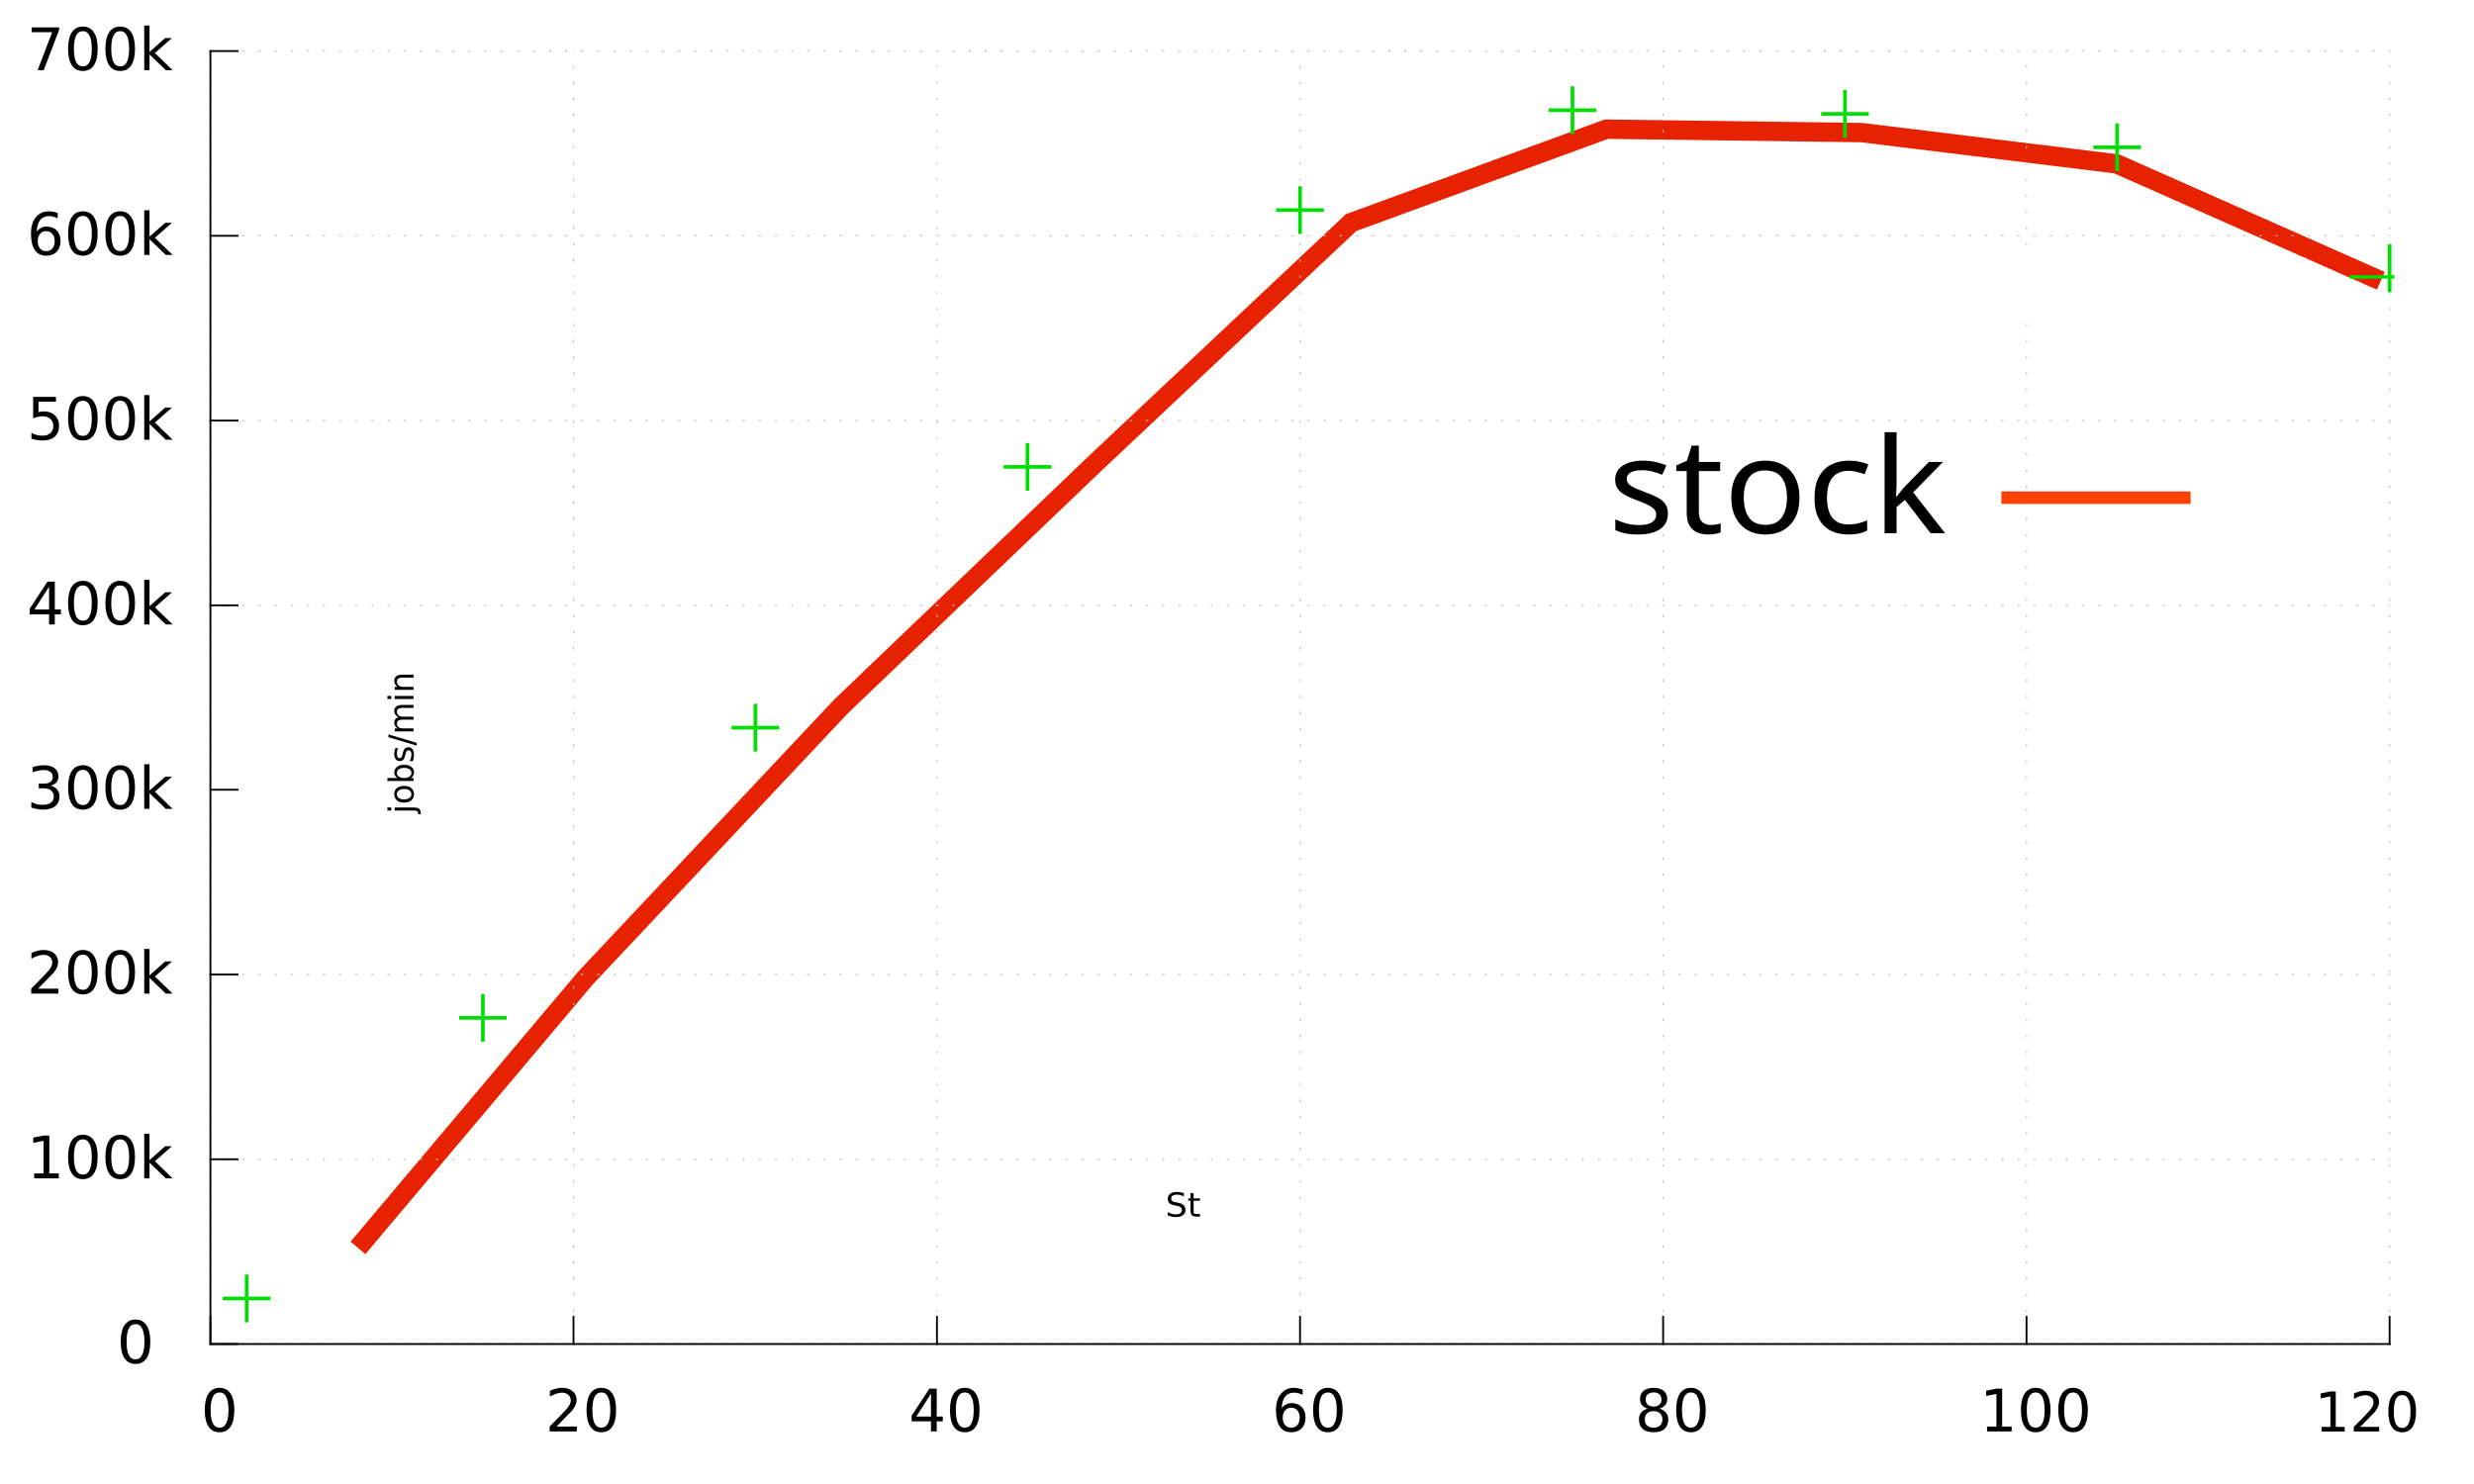
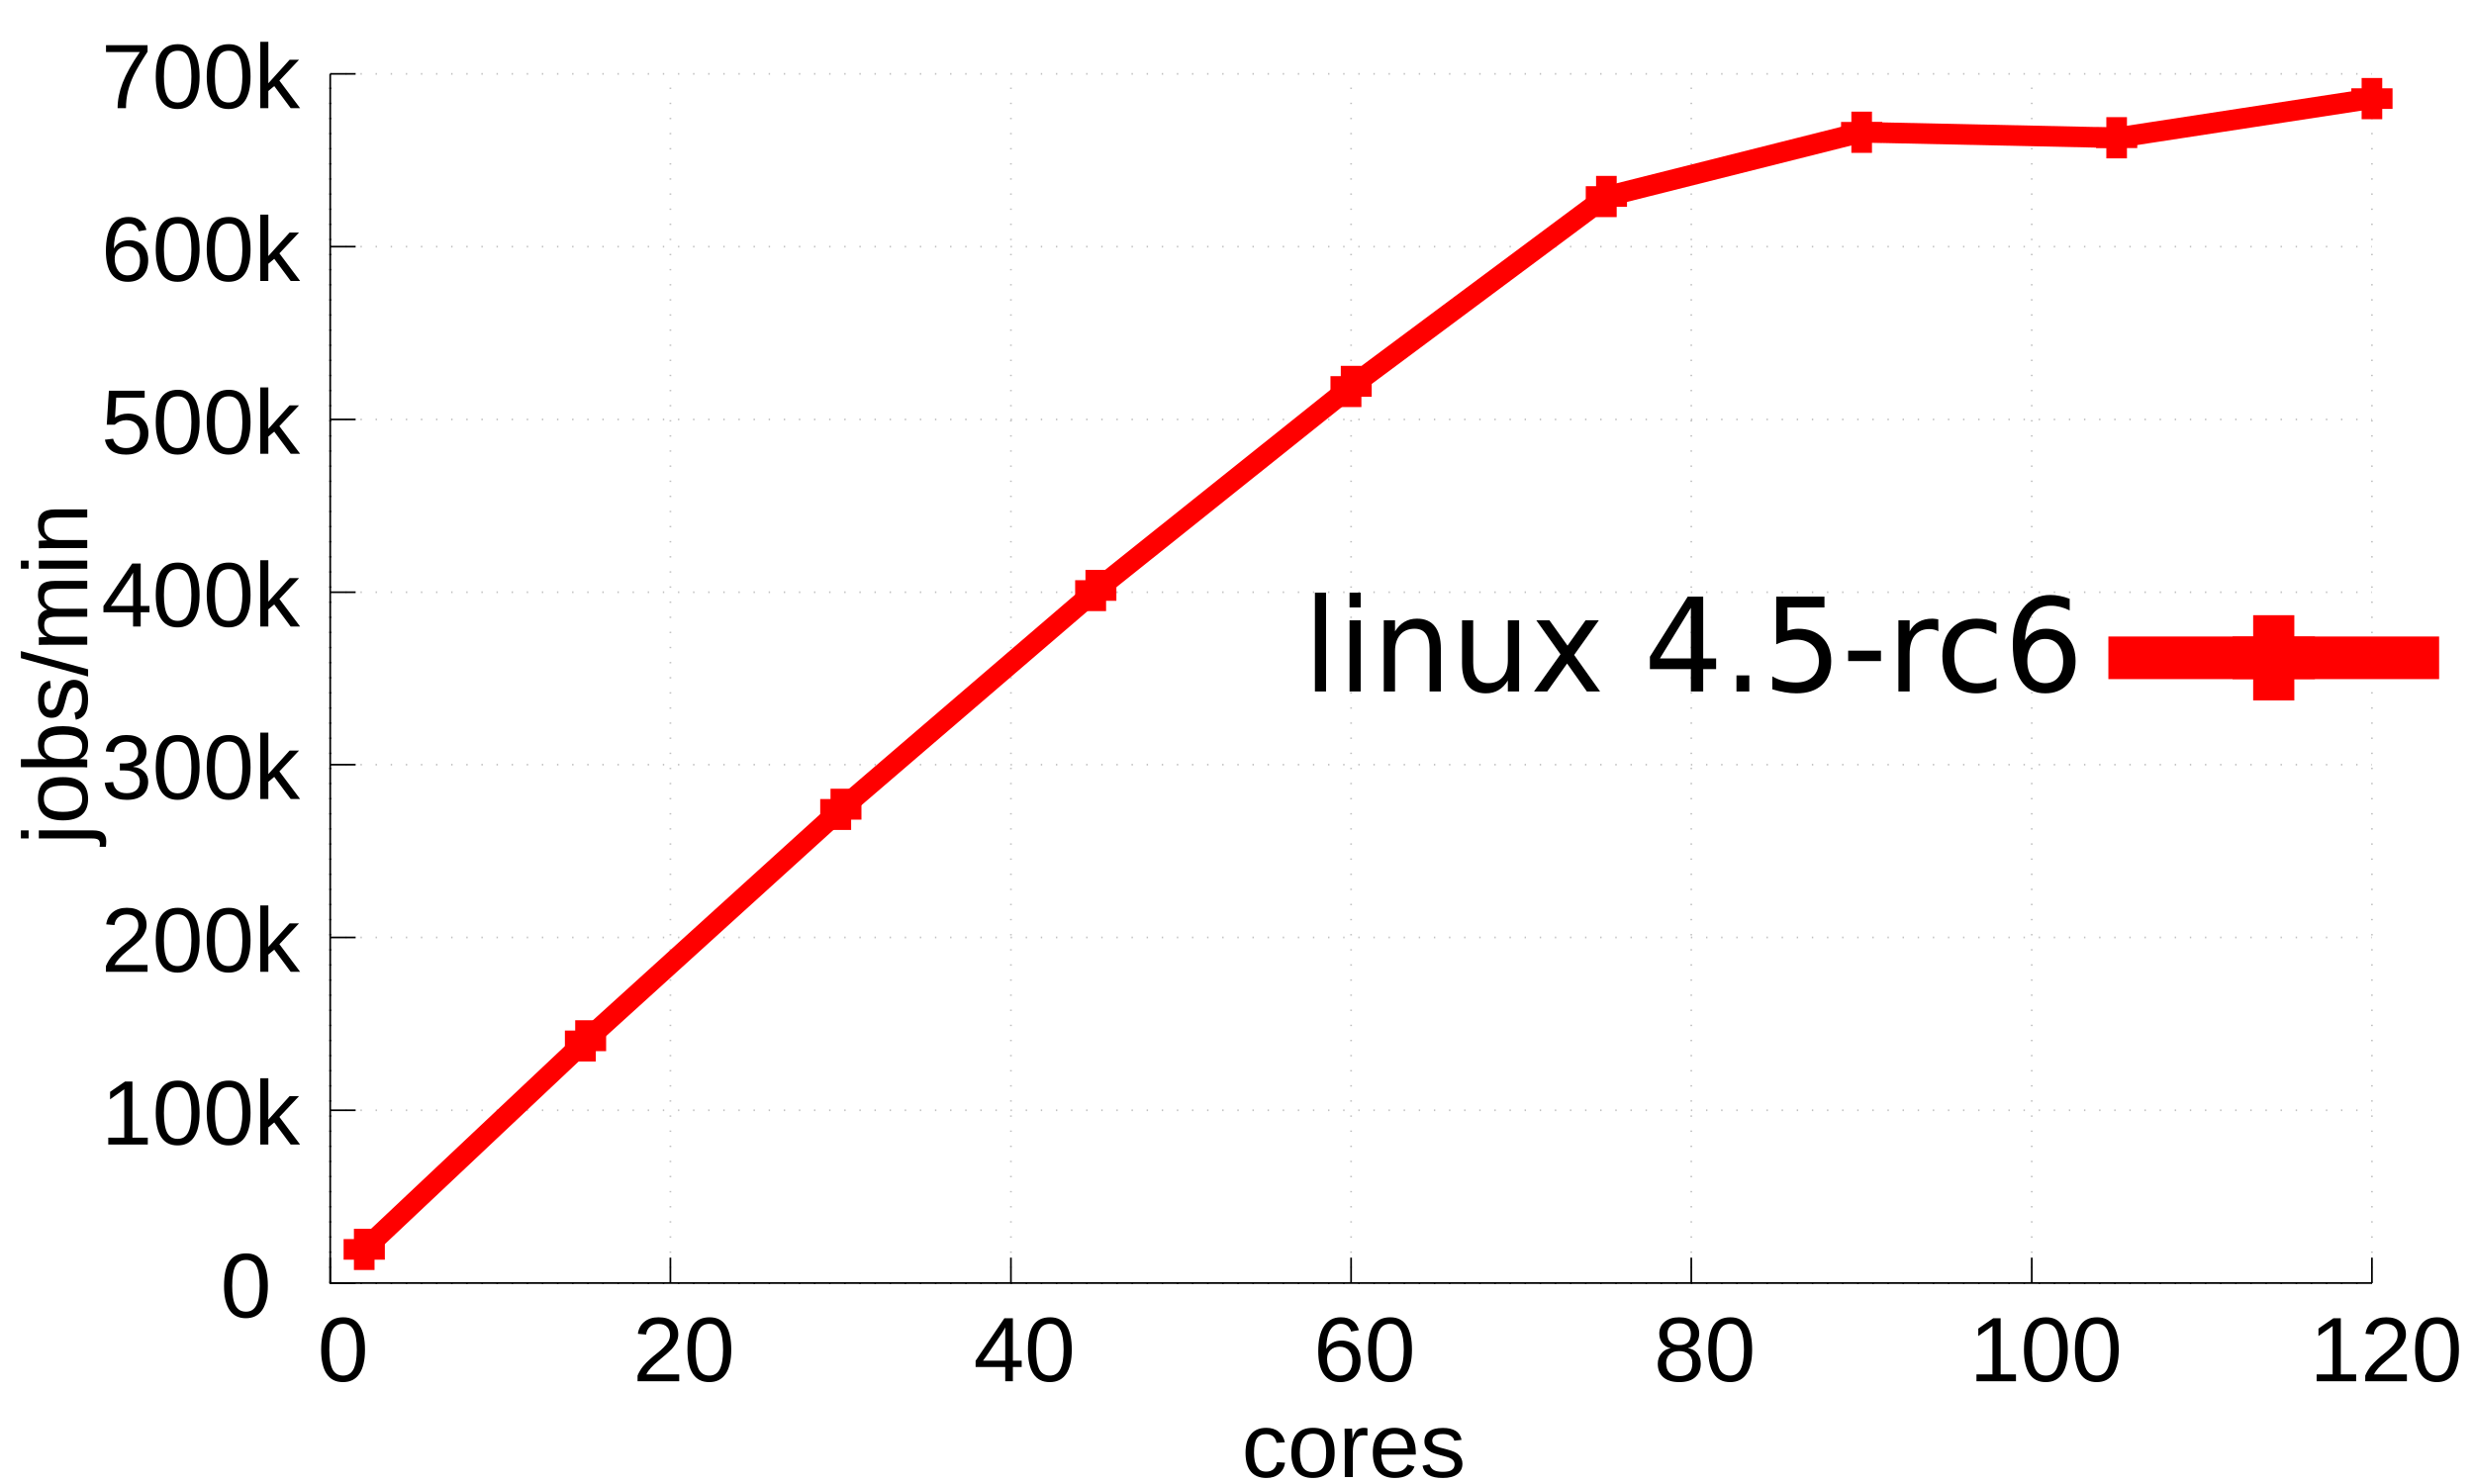
- <svg xmlns="http://www.w3.org/2000/svg" id="svg24617" version="1.1" xml:space="preserve" width="450" height="270" viewBox="0 0 450 270">
-   <defs id="defs24621">
-     <clipPath clipPathUnits="userSpaceOnUse" id="clipPath24633">
-       <path d="m 40,30 3500,0 0,2060 -3500,0 0,-2060 z" id="path24635" />
+ <svg xmlns="http://www.w3.org/2000/svg" viewBox="0 0 450 270" height="270" width="450" xml:space="preserve" version="1.1" id="svg2">
+   <defs id="defs6">
+     <clipPath id="clipPath18" clipPathUnits="userSpaceOnUse">
+       <path id="path20" d="m 30,0 3550,0 0,2100 L 30,2100 30,0 Z" />
    </clipPath>
  </defs>
-   <g id="g24625" transform="matrix(1.25,0,0,-1.25,0,270)">
-     <g id="g24627" transform="scale(0.1,0.1)">
-       <g id="g24629">
-         <g transform="matrix(10,0,0,10,-19.41547,-97.07737)" id="g24783">
-           <text id="text24785" style="font-variant:normal;font-weight:normal;font-size:8px;font-family:'DejaVu Sans';-inkscape-font-specification:DejaVuSans;writing-mode:lr-tb;fill:#000000;fill-opacity:1;fill-rule:nonzero;stroke:none" transform="matrix(1,0,0,-1,338.763,17.3477)">
-             <tspan id="tspan24787" y="0" x="0 5.088 10.176">120</tspan>
-           </text>
-         </g>
-         <path id="path24809" style="fill:none;stroke:#e62200;stroke-width:28.2;stroke-linecap:square;stroke-linejoin:miter;stroke-miterlimit:3.8;stroke-dasharray:none;stroke-opacity:1" d="m 530,354.488 321.988,381.992 371.532,395 257.568,246.48 113.402,108.52 371.53,349.54 371.48,135.97 371.48,-5 371.02,-45.51 371.48,-164.49" />
-         <path id="path24843" style="fill:none;stroke:#00dd00;stroke-width:5;stroke-linecap:square;stroke-linejoin:miter;stroke-miterlimit:3.8;stroke-dasharray:none;stroke-opacity:1" d="m 3421.48,1756.99 60,0" />
-         <g id="g25569" transform="matrix(1.067335,0,0,1.069284,-206.6853,-109.018)">
-           <path d="m 480.512,292.5 2970.968,0" style="fill:none;stroke:#c0c0c0;stroke-width:1.5;stroke-linecap:square;stroke-linejoin:miter;stroke-miterlimit:3.8;stroke-dasharray:2, 20;stroke-dashoffset:0;stroke-opacity:1" id="path24637" />
-           <path d="m 480.512,292.5 36.988,0" style="fill:none;stroke:#000000;stroke-width:2.5;stroke-linecap:square;stroke-linejoin:miter;stroke-miterlimit:3.8;stroke-dasharray:none;stroke-opacity:1" id="path24639" />
-           <g id="g24641" transform="scale(10,10)">
-             <text transform="matrix(1,0,0,-1,35.294,26.6484)" style="font-variant:normal;font-weight:normal;font-size:8px;font-family:'DejaVu Sans';-inkscape-font-specification:DejaVuSans;writing-mode:lr-tb;fill:#000000;fill-opacity:1;fill-rule:nonzero;stroke:none" id="text24643">
-               <tspan x="0 5.088" y="0" id="tspan24645">0 </tspan>
-             </text>
-           </g>
-           <path d="m 480.512,543.98 2970.968,0" style="fill:none;stroke:#c0c0c0;stroke-width:1.5;stroke-linecap:square;stroke-linejoin:miter;stroke-miterlimit:3.8;stroke-dasharray:2, 20;stroke-dashoffset:0;stroke-opacity:1" id="path24647" />
-           <path d="m 480.512,543.98 36.988,0" style="fill:none;stroke:#000000;stroke-width:2.5;stroke-linecap:square;stroke-linejoin:miter;stroke-miterlimit:3.8;stroke-dasharray:none;stroke-opacity:1" id="path24649" />
-           <g id="g24651" transform="scale(10,10)">
-             <text transform="matrix(1,0,0,-1,23.0245,51.8008)" style="font-variant:normal;font-weight:normal;font-size:8px;font-family:'DejaVu Sans';-inkscape-font-specification:DejaVuSans;writing-mode:lr-tb;fill:#000000;fill-opacity:1;fill-rule:nonzero;stroke:none" id="text24653">
-               <tspan x="0 5.088 10.176 15.264" y="0" id="tspan24655">100k</tspan>
-             </text>
-           </g>
-           <path d="m 480.512,795.512 2970.968,0" style="fill:none;stroke:#c0c0c0;stroke-width:1.5;stroke-linecap:square;stroke-linejoin:miter;stroke-miterlimit:3.8;stroke-dasharray:2, 20;stroke-dashoffset:0;stroke-opacity:1" id="path24657" />
-           <path d="m 480.512,795.512 36.988,0" style="fill:none;stroke:#000000;stroke-width:2.5;stroke-linecap:square;stroke-linejoin:miter;stroke-miterlimit:3.8;stroke-dasharray:none;stroke-opacity:1" id="path24659" />
-           <g id="g24661" transform="scale(10,10)">
-             <text transform="matrix(1,0,0,-1,23.0245,76.9492)" style="font-variant:normal;font-weight:normal;font-size:8px;font-family:'DejaVu Sans';-inkscape-font-specification:DejaVuSans;writing-mode:lr-tb;fill:#000000;fill-opacity:1;fill-rule:nonzero;stroke:none" id="text24663">
-               <tspan x="0 5.088 10.176 15.264" y="0" id="tspan24665">200k</tspan>
-             </text>
-           </g>
-           <path d="m 480.512,1046.99 36.988,0" style="fill:none;stroke:#000000;stroke-width:2.5;stroke-linecap:square;stroke-linejoin:miter;stroke-miterlimit:3.8;stroke-dasharray:none;stroke-opacity:1" id="path24669" />
-           <g id="g24671" transform="scale(10,10)">
-             <text transform="matrix(1,0,0,-1,23.0245,102.098)" style="font-variant:normal;font-weight:normal;font-size:8px;font-family:'DejaVu Sans';-inkscape-font-specification:DejaVuSans;writing-mode:lr-tb;fill:#000000;fill-opacity:1;fill-rule:nonzero;stroke:none" id="text24673">
-               <tspan x="0 5.088 10.176 15.264" y="0" id="tspan24675">300k</tspan>
-             </text>
-           </g>
-           <path d="m 480.512,1298.01 2970.968,0" style="fill:none;stroke:#c0c0c0;stroke-width:1.5;stroke-linecap:square;stroke-linejoin:miter;stroke-miterlimit:3.8;stroke-dasharray:2, 20;stroke-dashoffset:0;stroke-opacity:1" id="path24677" />
-           <path d="m 480.512,1298.01 36.988,0" style="fill:none;stroke:#000000;stroke-width:2.5;stroke-linecap:square;stroke-linejoin:miter;stroke-miterlimit:3.8;stroke-dasharray:none;stroke-opacity:1" id="path24679" />
-           <g id="g24681" transform="scale(10,10)">
-             <text transform="matrix(1,0,0,-1,23.0245,127.199)" style="font-variant:normal;font-weight:normal;font-size:8px;font-family:'DejaVu Sans';-inkscape-font-specification:DejaVuSans;writing-mode:lr-tb;fill:#000000;fill-opacity:1;fill-rule:nonzero;stroke:none" id="text24683">
-               <tspan x="0 5.088 10.176 15.264" y="0" id="tspan24685">400k</tspan>
-             </text>
-           </g>
-           <path d="m 480.512,1549.49 2970.968,0" style="fill:none;stroke:#c0c0c0;stroke-width:1.5;stroke-linecap:square;stroke-linejoin:miter;stroke-miterlimit:3.8;stroke-dasharray:2, 20;stroke-dashoffset:0;stroke-opacity:1" id="path24687" />
-           <path d="m 480.512,1549.49 36.988,0" style="fill:none;stroke:#000000;stroke-width:2.5;stroke-linecap:square;stroke-linejoin:miter;stroke-miterlimit:3.8;stroke-dasharray:none;stroke-opacity:1" id="path24689" />
-           <g id="g24691" transform="scale(10,10)">
-             <text transform="matrix(1,0,0,-1,23.0245,152.348)" style="font-variant:normal;font-weight:normal;font-size:8px;font-family:'DejaVu Sans';-inkscape-font-specification:DejaVuSans;writing-mode:lr-tb;fill:#000000;fill-opacity:1;fill-rule:nonzero;stroke:none" id="text24693">
-               <tspan x="0 5.088 10.176 15.264" y="0" id="tspan24695">500k</tspan>
-             </text>
-           </g>
-           <path d="m 480.512,1801.02 2970.968,0" style="fill:none;stroke:#c0c0c0;stroke-width:1.5;stroke-linecap:square;stroke-linejoin:miter;stroke-miterlimit:3.8;stroke-dasharray:2, 20;stroke-dashoffset:0;stroke-opacity:1" id="path24697" />
-           <path d="m 480.512,1801.02 36.988,0" style="fill:none;stroke:#000000;stroke-width:2.5;stroke-linecap:square;stroke-linejoin:miter;stroke-miterlimit:3.8;stroke-dasharray:none;stroke-opacity:1" id="path24699" />
-           <g id="g24701" transform="scale(10,10)">
-             <text transform="matrix(1,0,0,-1,23.0245,177.5)" style="font-variant:normal;font-weight:normal;font-size:8px;font-family:'DejaVu Sans';-inkscape-font-specification:DejaVuSans;writing-mode:lr-tb;fill:#000000;fill-opacity:1;fill-rule:nonzero;stroke:none" id="text24703">
-               <tspan x="0 5.088 10.176 15.264" y="0" id="tspan24705">600k</tspan>
-             </text>
-           </g>
-           <path d="m 480.512,2052.5 2970.968,0" style="fill:none;stroke:#c0c0c0;stroke-width:1.5;stroke-linecap:square;stroke-linejoin:miter;stroke-miterlimit:3.8;stroke-dasharray:2, 20;stroke-dashoffset:0;stroke-opacity:1" id="path24707" />
-           <path d="m 480.512,2052.5 36.988,0" style="fill:none;stroke:#000000;stroke-width:2.5;stroke-linecap:square;stroke-linejoin:miter;stroke-miterlimit:3.8;stroke-dasharray:none;stroke-opacity:1" id="path24709" />
-           <g id="g24711" transform="scale(10,10)">
-             <text transform="matrix(1,0,0,-1,23.0245,202.648)" style="font-variant:normal;font-weight:normal;font-size:8px;font-family:'DejaVu Sans';-inkscape-font-specification:DejaVuSans;writing-mode:lr-tb;fill:#000000;fill-opacity:1;fill-rule:nonzero;stroke:none" id="text24713">
-               <tspan x="0 5.088 10.176 15.264" y="0" id="tspan24715">700k</tspan>
-             </text>
-           </g>
-           <path d="m 480.512,292.5 0,1760" style="fill:none;stroke:#c0c0c0;stroke-width:1.5;stroke-linecap:square;stroke-linejoin:miter;stroke-miterlimit:3.8;stroke-dasharray:2, 20;stroke-dashoffset:0;stroke-opacity:1" id="path24717" />
-           <path d="m 480.512,292.5 0,36.988" style="fill:none;stroke:#000000;stroke-width:2.5;stroke-linecap:square;stroke-linejoin:miter;stroke-miterlimit:3.8;stroke-dasharray:none;stroke-opacity:1" id="path24719" />
-           <g id="g24721" transform="scale(10,10)">
-             <text transform="matrix(1,0,0,-1,46.751,17.3477)" style="font-variant:normal;font-weight:normal;font-size:8px;font-family:'DejaVu Sans';-inkscape-font-specification:DejaVuSans;writing-mode:lr-tb;fill:#000000;fill-opacity:1;fill-rule:nonzero;stroke:none" id="text24723">
-               <tspan x="0" y="0" id="tspan24725">0</tspan>
-             </text>
-           </g>
-           <path d="m 975.512,292.5 0,1760" style="fill:none;stroke:#c0c0c0;stroke-width:1.5;stroke-linecap:square;stroke-linejoin:miter;stroke-miterlimit:3.8;stroke-dasharray:2, 20;stroke-dashoffset:0;stroke-opacity:1" id="path24727" />
-           <path d="m 975.512,292.5 0,36.988" style="fill:none;stroke:#000000;stroke-width:2.5;stroke-linecap:square;stroke-linejoin:miter;stroke-miterlimit:3.8;stroke-dasharray:none;stroke-opacity:1" id="path24729" />
-           <g id="g24731" transform="scale(10,10)">
-             <text transform="matrix(1,0,0,-1,93.7081,17.3477)" style="font-variant:normal;font-weight:normal;font-size:8px;font-family:'DejaVu Sans';-inkscape-font-specification:DejaVuSans;writing-mode:lr-tb;fill:#000000;fill-opacity:1;fill-rule:nonzero;stroke:none" id="text24733">
-               <tspan x="0 5.088" y="0" id="tspan24735">20</tspan>
-             </text>
-           </g>
-           <path d="m 1471.02,292.5 0,1760" style="fill:none;stroke:#c0c0c0;stroke-width:1.5;stroke-linecap:square;stroke-linejoin:miter;stroke-miterlimit:3.8;stroke-dasharray:2, 20;stroke-dashoffset:0;stroke-opacity:1" id="path24737" />
-           <path d="m 1471.02,292.5 0,36.988" style="fill:none;stroke:#000000;stroke-width:2.5;stroke-linecap:square;stroke-linejoin:miter;stroke-miterlimit:3.8;stroke-dasharray:none;stroke-opacity:1" id="path24739" />
-           <g id="g24741" transform="scale(10,10)">
-             <text transform="matrix(1,0,0,-1,143.259,17.3477)" style="font-variant:normal;font-weight:normal;font-size:8px;font-family:'DejaVu Sans';-inkscape-font-specification:DejaVuSans;writing-mode:lr-tb;fill:#000000;fill-opacity:1;fill-rule:nonzero;stroke:none" id="text24743">
-               <tspan x="0 5.088" y="0" id="tspan24745">40</tspan>
-             </text>
-           </g>
-           <path d="m 1966.02,292.5 0,1760" style="fill:none;stroke:#c0c0c0;stroke-width:1.5;stroke-linecap:square;stroke-linejoin:miter;stroke-miterlimit:3.8;stroke-dasharray:2, 20;stroke-dashoffset:0;stroke-opacity:1" id="path24747" />
-           <path d="m 1966.02,292.5 0,36.988" style="fill:none;stroke:#000000;stroke-width:2.5;stroke-linecap:square;stroke-linejoin:miter;stroke-miterlimit:3.8;stroke-dasharray:none;stroke-opacity:1" id="path24749" />
-           <g id="g24751" transform="scale(10,10)">
-             <text transform="matrix(1,0,0,-1,192.759,17.3477)" style="font-variant:normal;font-weight:normal;font-size:8px;font-family:'DejaVu Sans';-inkscape-font-specification:DejaVuSans;writing-mode:lr-tb;fill:#000000;fill-opacity:1;fill-rule:nonzero;stroke:none" id="text24753">
-               <tspan x="0 5.088" y="0" id="tspan24755">60</tspan>
-             </text>
-           </g>
-           <path d="m 2461.02,292.5 0,1760" style="fill:none;stroke:#c0c0c0;stroke-width:1.5;stroke-linecap:square;stroke-linejoin:miter;stroke-miterlimit:3.8;stroke-dasharray:2, 20;stroke-dashoffset:0;stroke-opacity:1" id="path24757" />
-           <path d="m 2461.02,292.5 0,36.988" style="fill:none;stroke:#000000;stroke-width:2.5;stroke-linecap:square;stroke-linejoin:miter;stroke-miterlimit:3.8;stroke-dasharray:none;stroke-opacity:1" id="path24759" />
-           <g id="g24761" transform="scale(10,10)">
-             <text transform="matrix(1,0,0,-1,242.259,17.3477)" style="font-variant:normal;font-weight:normal;font-size:8px;font-family:'DejaVu Sans';-inkscape-font-specification:DejaVuSans;writing-mode:lr-tb;fill:#000000;fill-opacity:1;fill-rule:nonzero;stroke:none" id="text24763">
-               <tspan x="0 5.088" y="0" id="tspan24765">80</tspan>
-             </text>
-           </g>
-           <path d="m 2956.48,292.5 0,1403.01" style="fill:none;stroke:#c0c0c0;stroke-width:1.5;stroke-linecap:square;stroke-linejoin:miter;stroke-miterlimit:3.8;stroke-dasharray:2, 20;stroke-dashoffset:0;stroke-opacity:1" id="path24767" />
-           <path d="m 2956.48,1788.52 0,263.98" style="fill:none;stroke:#c0c0c0;stroke-width:1.5;stroke-linecap:square;stroke-linejoin:miter;stroke-miterlimit:3.8;stroke-dasharray:2, 20;stroke-dashoffset:0;stroke-opacity:1" id="path24769" />
-           <path d="m 2956.48,292.5 0,36.988" style="fill:none;stroke:#000000;stroke-width:2.5;stroke-linecap:square;stroke-linejoin:miter;stroke-miterlimit:3.8;stroke-dasharray:none;stroke-opacity:1" id="path24771" />
-           <g id="g24773" transform="scale(10,10)">
-             <text transform="matrix(1,0,0,-1,289.263,17.3477)" style="font-variant:normal;font-weight:normal;font-size:8px;font-family:'DejaVu Sans';-inkscape-font-specification:DejaVuSans;writing-mode:lr-tb;fill:#000000;fill-opacity:1;fill-rule:nonzero;stroke:none" id="text24775">
-               <tspan x="0 5.088 10.176" y="0" id="tspan24777">100</tspan>
-             </text>
-           </g>
-           <path d="m 3451.48,292.5 0,1760" style="fill:none;stroke:#c0c0c0;stroke-width:1.5;stroke-linecap:square;stroke-linejoin:miter;stroke-miterlimit:3.8;stroke-dasharray:2, 20;stroke-dashoffset:0;stroke-opacity:1" id="path24779" />
-           <path d="m 3451.48,292.5 0,36.988" style="fill:none;stroke:#000000;stroke-width:2.5;stroke-linecap:square;stroke-linejoin:miter;stroke-miterlimit:3.8;stroke-dasharray:none;stroke-opacity:1" id="path24781" />
-           <path d="m 480.512,292.5 2970.968,0" style="fill:none;stroke:#000000;stroke-width:1.5;stroke-linecap:square;stroke-linejoin:miter;stroke-miterlimit:3.8;stroke-dasharray:2, 20;stroke-dashoffset:0;stroke-opacity:1" id="path24789" />
-           <path d="m 480.512,292.5 0,1760" style="fill:none;stroke:#000000;stroke-width:1.5;stroke-linecap:square;stroke-linejoin:miter;stroke-miterlimit:3.8;stroke-dasharray:2, 20;stroke-dashoffset:0;stroke-opacity:1" id="path24791" />
-           <path d="m 480.512,2052.5 0,-1760 2970.968,0" style="fill:none;stroke:#000000;stroke-width:2.5;stroke-linecap:square;stroke-linejoin:miter;stroke-miterlimit:3.8;stroke-dasharray:none;stroke-opacity:1" id="path24793" />
-           <g id="g24795" transform="matrix(5.858717,0,0,5.653212,697.0636,448.031)">
-             <text transform="matrix(0,1,1,0,10.3008,100.203)" style="font-variant:normal;font-weight:normal;font-size:8px;font-family:'DejaVu Sans';-inkscape-font-specification:DejaVuSans;writing-mode:lr-tb;fill:#000000;fill-opacity:1;fill-rule:nonzero;stroke:none" id="text24797">
-               <tspan x="0 2.224 7.12 12.2 16.368 19.064 26.856 29.08" y="0" id="tspan24799">jobs/min</tspan>
-             </text>
-             <text y="-3.17" x="185.284" transform="scale(1,-1)" style="font-variant:normal;font-weight:normal;font-size:8px;font-family:'DejaVu Sans';-inkscape-font-specification:DejaVuSans;writing-mode:lr-tb;fill:#000000;fill-opacity:1;fill-rule:nonzero;stroke:none" id="text24801">
-               <tspan y="-3.17" x="185.284" id="tspan24805">St</tspan>
-             </text>
-             <text transform="scale(1,-1)" id="text25500" y="-167.72" x="288.305" style="font-style:normal;font-weight:normal;font-size:32px;line-height:125%;font-family:sans-serif;letter-spacing:0px;word-spacing:0px;fill:#000000;fill-opacity:1;stroke:none;stroke-width:1px;stroke-linecap:butt;stroke-linejoin:miter;stroke-opacity:1" xml:space="preserve">
-               <tspan y="-167.72" x="288.305" id="tspan25502">stock </tspan>
-             </text>
-           </g>
-           <path d="m 2930.676,1444.532 241.02,0" style="fill:#e62200;fill-opacity:1;stroke:#fb4200;stroke-width:17;stroke-linecap:square;stroke-linejoin:miter;stroke-miterlimit:3.8;stroke-dasharray:none;stroke-opacity:1" id="path24807" />
-           <path d="m 500,354.488 60,0" style="fill:none;stroke:#00dd00;stroke-width:5;stroke-linecap:square;stroke-linejoin:miter;stroke-miterlimit:3.8;stroke-dasharray:none;stroke-opacity:1" id="path24811" />
-           <path d="m 530,384.488 0,-60" style="fill:none;stroke:#00dd00;stroke-width:5;stroke-linecap:square;stroke-linejoin:miter;stroke-miterlimit:3.8;stroke-dasharray:none;stroke-opacity:1" id="path24813" />
-           <path d="m 821.988,736.48 60,0" style="fill:none;stroke:#00dd00;stroke-width:5;stroke-linecap:square;stroke-linejoin:miter;stroke-miterlimit:3.8;stroke-dasharray:none;stroke-opacity:1" id="path24815" />
-           <path d="m 851.988,766.48 0,-60" style="fill:none;stroke:#00dd00;stroke-width:5;stroke-linecap:square;stroke-linejoin:miter;stroke-miterlimit:3.8;stroke-dasharray:none;stroke-opacity:1" id="path24817" />
-           <path d="m 1193.52,1131.48 60,0" style="fill:none;stroke:#00dd00;stroke-width:5;stroke-linecap:square;stroke-linejoin:miter;stroke-miterlimit:3.8;stroke-dasharray:none;stroke-opacity:1" id="path24819" />
-           <path d="m 1223.52,1161.48 0,-60" style="fill:none;stroke:#00dd00;stroke-width:5;stroke-linecap:square;stroke-linejoin:miter;stroke-miterlimit:3.8;stroke-dasharray:none;stroke-opacity:1" id="path24821" />
-           <path d="m 1564.49,1486.48 60,0" style="fill:none;stroke:#00dd00;stroke-width:5;stroke-linecap:square;stroke-linejoin:miter;stroke-miterlimit:3.8;stroke-dasharray:none;stroke-opacity:1" id="path24823" />
-           <path d="m 1594.49,1516.48 0,-60" style="fill:none;stroke:#00dd00;stroke-width:5;stroke-linecap:square;stroke-linejoin:miter;stroke-miterlimit:3.8;stroke-dasharray:none;stroke-opacity:1" id="path24825" />
-           <path d="m 1936.02,1836.02 60,0" style="fill:none;stroke:#00dd00;stroke-width:5;stroke-linecap:square;stroke-linejoin:miter;stroke-miterlimit:3.8;stroke-dasharray:none;stroke-opacity:1" id="path24827" />
-           <path d="m 1966.02,1866.02 0,-60" style="fill:none;stroke:#00dd00;stroke-width:5;stroke-linecap:square;stroke-linejoin:miter;stroke-miterlimit:3.8;stroke-dasharray:none;stroke-opacity:1" id="path24829" />
-           <path d="m 2307.5,1971.99 60,0" style="fill:none;stroke:#00dd00;stroke-width:5;stroke-linecap:square;stroke-linejoin:miter;stroke-miterlimit:3.8;stroke-dasharray:none;stroke-opacity:1" id="path24831" />
-           <path d="m 2337.5,2001.99 0,-60" style="fill:none;stroke:#00dd00;stroke-width:5;stroke-linecap:square;stroke-linejoin:miter;stroke-miterlimit:3.8;stroke-dasharray:none;stroke-opacity:1" id="path24833" />
-           <path d="m 2678.98,1966.99 60,0" style="fill:none;stroke:#00dd00;stroke-width:5;stroke-linecap:square;stroke-linejoin:miter;stroke-miterlimit:3.8;stroke-dasharray:none;stroke-opacity:1" id="path24835" />
-           <path d="m 2708.98,1996.99 0,-60" style="fill:none;stroke:#00dd00;stroke-width:5;stroke-linecap:square;stroke-linejoin:miter;stroke-miterlimit:3.8;stroke-dasharray:none;stroke-opacity:1" id="path24837" />
-           <path d="m 3050,1921.48 60,0" style="fill:none;stroke:#00dd00;stroke-width:5;stroke-linecap:square;stroke-linejoin:miter;stroke-miterlimit:3.8;stroke-dasharray:none;stroke-opacity:1" id="path24839" />
-           <path d="m 3080,1951.48 0,-60" style="fill:none;stroke:#00dd00;stroke-width:5;stroke-linecap:square;stroke-linejoin:miter;stroke-miterlimit:3.8;stroke-dasharray:none;stroke-opacity:1" id="path24841" />
-           <path d="m 3451.48,1786.99 0,-60" style="fill:none;stroke:#00dd00;stroke-width:5;stroke-linecap:square;stroke-linejoin:miter;stroke-miterlimit:3.8;stroke-dasharray:none;stroke-opacity:1" id="path24845" />
-         </g>
-       </g>
+   <g transform="matrix(1.25,0,0,-1.25,0,270)" id="g10">
+     <path d="m 48.051,29.25 297.097,0" style="fill:none;stroke:#c0c0c0;stroke-width:0.25;stroke-linecap:butt;stroke-linejoin:miter;stroke-miterlimit:3.8;stroke-dasharray:0.2, 2;stroke-dashoffset:0;stroke-opacity:1" id="path22" />
+     <path d="m 48.051,29.25 3.699,0" style="fill:none;stroke:#000000;stroke-width:0.25;stroke-linecap:butt;stroke-linejoin:miter;stroke-miterlimit:3.8;stroke-dasharray:none;stroke-opacity:1" id="path24" />
+     <g id="g26">
+       <text transform="matrix(1,0,0,-1,32.08588,24.2543)" style="font-variant:normal;font-weight:normal;font-size:13.333px;font-family:'Liberation Sans';-inkscape-font-specification:LiberationSans;writing-mode:lr-tb;fill:#000000;fill-opacity:1;fill-rule:nonzero;stroke:none" id="text28">
+         <tspan x="0 7.226" y="0" id="tspan30">0 </tspan>
+       </text>
+     </g>
+     <path d="m 48.051,54.398 297.097,0" style="fill:none;stroke:#c0c0c0;stroke-width:0.25;stroke-linecap:butt;stroke-linejoin:miter;stroke-miterlimit:3.8;stroke-dasharray:0.2, 2;stroke-dashoffset:0;stroke-opacity:1" id="path32" />
+     <path d="m 48.051,54.398 3.699,0" style="fill:none;stroke:#000000;stroke-width:0.25;stroke-linecap:butt;stroke-linejoin:miter;stroke-miterlimit:3.8;stroke-dasharray:none;stroke-opacity:1" id="path34" />
+     <g id="g36">
+       <text transform="matrix(1,0,0,-1,14.73818,49.4066)" style="font-variant:normal;font-weight:normal;font-size:13.333px;font-family:'Liberation Sans';-inkscape-font-specification:LiberationSans;writing-mode:lr-tb;fill:#000000;fill-opacity:1;fill-rule:nonzero;stroke:none" id="text38">
+         <tspan x="0 7.226 14.453 21.679" y="0" id="tspan40">100k</tspan>
+       </text>
+     </g>
+     <path d="m 48.051,79.551 297.097,0" style="fill:none;stroke:#c0c0c0;stroke-width:0.25;stroke-linecap:butt;stroke-linejoin:miter;stroke-miterlimit:3.8;stroke-dasharray:0.2, 2;stroke-dashoffset:0;stroke-opacity:1" id="path42" />
+     <path d="m 48.051,79.551 3.699,0" style="fill:none;stroke:#000000;stroke-width:0.25;stroke-linecap:butt;stroke-linejoin:miter;stroke-miterlimit:3.8;stroke-dasharray:none;stroke-opacity:1" id="path44" />
+     <g id="g46">
+       <text transform="matrix(1,0,0,-1,14.73818,74.5551)" style="font-variant:normal;font-weight:normal;font-size:13.333px;font-family:'Liberation Sans';-inkscape-font-specification:LiberationSans;writing-mode:lr-tb;fill:#000000;fill-opacity:1;fill-rule:nonzero;stroke:none" id="text48">
+         <tspan x="0 7.226 14.453 21.679" y="0" id="tspan50">200k</tspan>
+       </text>
+     </g>
+     <path d="m 48.051,104.699 297.097,0" style="fill:none;stroke:#c0c0c0;stroke-width:0.25;stroke-linecap:butt;stroke-linejoin:miter;stroke-miterlimit:3.8;stroke-dasharray:0.2, 2;stroke-dashoffset:0;stroke-opacity:1" id="path52" />
+     <path d="m 48.051,104.699 3.699,0" style="fill:none;stroke:#000000;stroke-width:0.25;stroke-linecap:butt;stroke-linejoin:miter;stroke-miterlimit:3.8;stroke-dasharray:none;stroke-opacity:1" id="path54" />
+     <g id="g56">
+       <text transform="matrix(1,0,0,-1,14.73818,99.7035)" style="font-variant:normal;font-weight:normal;font-size:13.333px;font-family:'Liberation Sans';-inkscape-font-specification:LiberationSans;writing-mode:lr-tb;fill:#000000;fill-opacity:1;fill-rule:nonzero;stroke:none" id="text58">
+         <tspan x="0 7.226 14.453 21.679" y="0" id="tspan60">300k</tspan>
+       </text>
+     </g>
+     <path d="m 48.051,129.801 297.097,0" style="fill:none;stroke:#c0c0c0;stroke-width:0.25;stroke-linecap:butt;stroke-linejoin:miter;stroke-miterlimit:3.8;stroke-dasharray:0.2, 2;stroke-dashoffset:0;stroke-opacity:1" id="path62" />
+     <path d="m 48.051,129.801 3.699,0" style="fill:none;stroke:#000000;stroke-width:0.25;stroke-linecap:butt;stroke-linejoin:miter;stroke-miterlimit:3.8;stroke-dasharray:none;stroke-opacity:1" id="path64" />
+     <g id="g66">
+       <text transform="matrix(1,0,0,-1,14.73818,124.805)" style="font-variant:normal;font-weight:normal;font-size:13.333px;font-family:'Liberation Sans';-inkscape-font-specification:LiberationSans;writing-mode:lr-tb;fill:#000000;fill-opacity:1;fill-rule:nonzero;stroke:none" id="text68">
+         <tspan x="0 7.226 14.453 21.679" y="0" id="tspan70">400k</tspan>
+       </text>
+     </g>
+     <path d="m 48.051,154.949 297.097,0" style="fill:none;stroke:#c0c0c0;stroke-width:0.25;stroke-linecap:butt;stroke-linejoin:miter;stroke-miterlimit:3.8;stroke-dasharray:0.2, 2;stroke-dashoffset:0;stroke-opacity:1" id="path72" />
+     <path d="m 48.051,154.949 3.699,0" style="fill:none;stroke:#000000;stroke-width:0.25;stroke-linecap:butt;stroke-linejoin:miter;stroke-miterlimit:3.8;stroke-dasharray:none;stroke-opacity:1" id="path74" />
+     <g id="g76">
+       <text transform="matrix(1,0,0,-1,14.73818,149.954)" style="font-variant:normal;font-weight:normal;font-size:13.333px;font-family:'Liberation Sans';-inkscape-font-specification:LiberationSans;writing-mode:lr-tb;fill:#000000;fill-opacity:1;fill-rule:nonzero;stroke:none" id="text78">
+         <tspan x="0 7.226 14.453 21.679" y="0" id="tspan80">500k</tspan>
+       </text>
+     </g>
+     <path d="m 48.051,180.102 297.097,0" style="fill:none;stroke:#c0c0c0;stroke-width:0.25;stroke-linecap:butt;stroke-linejoin:miter;stroke-miterlimit:3.8;stroke-dasharray:0.2, 2;stroke-dashoffset:0;stroke-opacity:1" id="path82" />
+     <path d="m 48.051,180.102 3.699,0" style="fill:none;stroke:#000000;stroke-width:0.25;stroke-linecap:butt;stroke-linejoin:miter;stroke-miterlimit:3.8;stroke-dasharray:none;stroke-opacity:1" id="path84" />
+     <g id="g86">
+       <text transform="matrix(1,0,0,-1,14.73818,175.106)" style="font-variant:normal;font-weight:normal;font-size:13.333px;font-family:'Liberation Sans';-inkscape-font-specification:LiberationSans;writing-mode:lr-tb;fill:#000000;fill-opacity:1;fill-rule:nonzero;stroke:none" id="text88">
+         <tspan x="0 7.226 14.453 21.679" y="0" id="tspan90">600k</tspan>
+       </text>
+     </g>
+     <path d="m 48.051,205.25 297.097,0" style="fill:none;stroke:#c0c0c0;stroke-width:0.25;stroke-linecap:butt;stroke-linejoin:miter;stroke-miterlimit:3.8;stroke-dasharray:0.2, 2;stroke-dashoffset:0;stroke-opacity:1" id="path92" />
+     <path d="m 48.051,205.25 3.699,0" style="fill:none;stroke:#000000;stroke-width:0.25;stroke-linecap:butt;stroke-linejoin:miter;stroke-miterlimit:3.8;stroke-dasharray:none;stroke-opacity:1" id="path94" />
+     <g id="g96">
+       <text transform="matrix(1,0,0,-1,14.73818,200.254)" style="font-variant:normal;font-weight:normal;font-size:13.333px;font-family:'Liberation Sans';-inkscape-font-specification:LiberationSans;writing-mode:lr-tb;fill:#000000;fill-opacity:1;fill-rule:nonzero;stroke:none" id="text98">
+         <tspan x="0 7.226 14.453 21.679" y="0" id="tspan100">700k</tspan>
+       </text>
+     </g>
+     <path d="m 48.051,29.25 0,176" style="fill:none;stroke:#c0c0c0;stroke-width:0.25;stroke-linecap:butt;stroke-linejoin:miter;stroke-miterlimit:3.8;stroke-dasharray:0.2, 2;stroke-dashoffset:0;stroke-opacity:1" id="path102" />
+     <path d="m 48.051,29.25 0,3.699" style="fill:none;stroke:#000000;stroke-width:0.25;stroke-linecap:butt;stroke-linejoin:miter;stroke-miterlimit:3.8;stroke-dasharray:none;stroke-opacity:1" id="path104" />
+     <g id="g106">
+       <text transform="matrix(1,0,0,-1,46.21867,14.9535)" style="font-variant:normal;font-weight:normal;font-size:13.333px;font-family:'Liberation Sans';-inkscape-font-specification:LiberationSans;writing-mode:lr-tb;fill:#000000;fill-opacity:1;fill-rule:nonzero;stroke:none" id="text108">
+         <tspan x="0" y="0" id="tspan110">0</tspan>
+       </text>
+     </g>
+     <path d="m 97.551,29.25 0,176" style="fill:none;stroke:#c0c0c0;stroke-width:0.25;stroke-linecap:butt;stroke-linejoin:miter;stroke-miterlimit:3.8;stroke-dasharray:0.2, 2;stroke-dashoffset:0;stroke-opacity:1" id="path112" />
+     <path d="m 97.551,29.25 0,3.699" style="fill:none;stroke:#000000;stroke-width:0.25;stroke-linecap:butt;stroke-linejoin:miter;stroke-miterlimit:3.8;stroke-dasharray:none;stroke-opacity:1" id="path114" />
+     <g id="g116">
+       <text transform="matrix(1,0,0,-1,92.10147,14.9535)" style="font-variant:normal;font-weight:normal;font-size:13.333px;font-family:'Liberation Sans';-inkscape-font-specification:LiberationSans;writing-mode:lr-tb;fill:#000000;fill-opacity:1;fill-rule:nonzero;stroke:none" id="text118">
+         <tspan x="0 7.226" y="0" id="tspan120">20</tspan>
+       </text>
+     </g>
+     <path d="m 147.102,29.25 0,176" style="fill:none;stroke:#c0c0c0;stroke-width:0.25;stroke-linecap:butt;stroke-linejoin:miter;stroke-miterlimit:3.8;stroke-dasharray:0.2, 2;stroke-dashoffset:0;stroke-opacity:1" id="path122" />
+     <path d="m 147.102,29.25 0,3.699" style="fill:none;stroke:#000000;stroke-width:0.25;stroke-linecap:butt;stroke-linejoin:miter;stroke-miterlimit:3.8;stroke-dasharray:none;stroke-opacity:1" id="path124" />
+     <g id="g126">
+       <text transform="matrix(1,0,0,-1,141.6522,14.9535)" style="font-variant:normal;font-weight:normal;font-size:13.333px;font-family:'Liberation Sans';-inkscape-font-specification:LiberationSans;writing-mode:lr-tb;fill:#000000;fill-opacity:1;fill-rule:nonzero;stroke:none" id="text128">
+         <tspan x="0 7.226" y="0" id="tspan130">40</tspan>
+       </text>
+     </g>
+     <path d="m 196.602,29.25 0,176" style="fill:none;stroke:#c0c0c0;stroke-width:0.25;stroke-linecap:butt;stroke-linejoin:miter;stroke-miterlimit:3.8;stroke-dasharray:0.2, 2;stroke-dashoffset:0;stroke-opacity:1" id="path132" />
+     <path d="m 196.602,29.25 0,3.699" style="fill:none;stroke:#000000;stroke-width:0.25;stroke-linecap:butt;stroke-linejoin:miter;stroke-miterlimit:3.8;stroke-dasharray:none;stroke-opacity:1" id="path134" />
+     <g id="g136">
+       <text transform="matrix(1,0,0,-1,191.1522,14.9535)" style="font-variant:normal;font-weight:normal;font-size:13.333px;font-family:'Liberation Sans';-inkscape-font-specification:LiberationSans;writing-mode:lr-tb;fill:#000000;fill-opacity:1;fill-rule:nonzero;stroke:none" id="text138">
+         <tspan x="0 7.226" y="0" id="tspan140">60</tspan>
+       </text>
+     </g>
+     <path d="m 246.102,29.25 0,176" style="fill:none;stroke:#c0c0c0;stroke-width:0.25;stroke-linecap:butt;stroke-linejoin:miter;stroke-miterlimit:3.8;stroke-dasharray:0.2, 2;stroke-dashoffset:0;stroke-opacity:1" id="path142" />
+     <path d="m 246.102,29.25 0,3.699" style="fill:none;stroke:#000000;stroke-width:0.25;stroke-linecap:butt;stroke-linejoin:miter;stroke-miterlimit:3.8;stroke-dasharray:none;stroke-opacity:1" id="path144" />
+     <g id="g146">
+       <text transform="matrix(1,0,0,-1,240.6522,14.9535)" style="font-variant:normal;font-weight:normal;font-size:13.333px;font-family:'Liberation Sans';-inkscape-font-specification:LiberationSans;writing-mode:lr-tb;fill:#000000;fill-opacity:1;fill-rule:nonzero;stroke:none" id="text148">
+         <tspan x="0 7.226" y="0" id="tspan150">80</tspan>
+       </text>
+     </g>
+     <path d="m 295.648,29.25 0,87.5" style="fill:none;stroke:#c0c0c0;stroke-width:0.25;stroke-linecap:butt;stroke-linejoin:miter;stroke-miterlimit:3.8;stroke-dasharray:0.2, 2;stroke-dashoffset:0;stroke-opacity:1" id="path152" />
+     <path d="m 295.648,126.051 0,79.199" style="fill:none;stroke:#c0c0c0;stroke-width:0.25;stroke-linecap:butt;stroke-linejoin:miter;stroke-miterlimit:3.8;stroke-dasharray:0.2, 2;stroke-dashoffset:0;stroke-opacity:1" id="path154" />
+     <path d="m 295.648,29.25 0,3.699" style="fill:none;stroke:#000000;stroke-width:0.25;stroke-linecap:butt;stroke-linejoin:miter;stroke-miterlimit:3.8;stroke-dasharray:none;stroke-opacity:1" id="path156" />
+     <g id="g158">
+       <text transform="matrix(1,0,0,-1,286.5862,14.9535)" style="font-variant:normal;font-weight:normal;font-size:13.333px;font-family:'Liberation Sans';-inkscape-font-specification:LiberationSans;writing-mode:lr-tb;fill:#000000;fill-opacity:1;fill-rule:nonzero;stroke:none" id="text160">
+         <tspan x="0 7.226 14.453" y="0" id="tspan162">100</tspan>
+       </text>
+     </g>
+     <path d="m 345.148,29.25 0,176" style="fill:none;stroke:#c0c0c0;stroke-width:0.25;stroke-linecap:butt;stroke-linejoin:miter;stroke-miterlimit:3.8;stroke-dasharray:0.2, 2;stroke-dashoffset:0;stroke-opacity:1" id="path164" />
+     <path d="m 345.148,29.25 0,3.699" style="fill:none;stroke:#000000;stroke-width:0.25;stroke-linecap:butt;stroke-linejoin:miter;stroke-miterlimit:3.8;stroke-dasharray:none;stroke-opacity:1" id="path166" />
+     <g id="g168">
+       <text transform="matrix(1,0,0,-1,336.0862,14.9535)" style="font-variant:normal;font-weight:normal;font-size:13.333px;font-family:'Liberation Sans';-inkscape-font-specification:LiberationSans;writing-mode:lr-tb;fill:#000000;fill-opacity:1;fill-rule:nonzero;stroke:none" id="text170">
+         <tspan x="0 7.226 14.453" y="0" id="tspan172">120</tspan>
+       </text>
+     </g>
+     <path d="m 48.051,29.25 297.097,0" style="fill:none;stroke:#000000;stroke-width:0.25;stroke-linecap:butt;stroke-linejoin:miter;stroke-miterlimit:3.8;stroke-dasharray:0.2, 2;stroke-dashoffset:0;stroke-opacity:1" id="path174" />
+     <path d="m 48.051,29.25 0,176" style="fill:none;stroke:#000000;stroke-width:0.25;stroke-linecap:butt;stroke-linejoin:miter;stroke-miterlimit:3.8;stroke-dasharray:0.2, 2;stroke-dashoffset:0;stroke-opacity:1" id="path176" />
+     <path d="m 48.051,205.25 0,-176 297.097,0" style="fill:none;stroke:#000000;stroke-width:0.25;stroke-linecap:butt;stroke-linejoin:miter;stroke-miterlimit:3.8;stroke-dasharray:none;stroke-opacity:1" id="path178" />
+     <text y="12.695" x="93.07" id="text182" style="font-variant:normal;font-weight:normal;font-size:13.333px;font-family:'Liberation Sans';-inkscape-font-specification:LiberationSans;writing-mode:lr-tb;fill:#000000;fill-opacity:1;fill-rule:nonzero;stroke:none" transform="matrix(0,1,1,0,0,0)">
+       <tspan id="tspan184" y="12.695" x="93.07 95.95 103.19 110.416 116.91 120.523 131.349 134.242">jobs/min</tspan>
+     </text>
+     <text y="-1.004" x="180.68" id="text186" style="font-variant:normal;font-weight:normal;font-size:13.333px;font-family:'Liberation Sans';-inkscape-font-specification:LiberationSans;writing-mode:lr-tb;fill:#000000;fill-opacity:1;fill-rule:nonzero;stroke:none" transform="scale(1,-1)">
+       <tspan id="tspan188" y="-1.004" x="180.68 187.187 194.413 198.733 205.959">cores</tspan>
+     </text>
+     <text y="-112.888" x="193.761" id="text190" style="font-variant:normal;font-weight:normal;font-size:18.535px;font-family:'DejaVu Sans';-inkscape-font-specification:DejaVuSans;writing-mode:lr-tb;fill:#000000;fill-opacity:1;fill-rule:nonzero;stroke:none" transform="scale(0.9786556,-1.02181)">
+       <tspan id="tspan192" y="-112.888" x="193.761 198.913 204.066 215.817 227.568 238.541 244.435 256.223 262.117">linux 4.5-rc6</tspan>
+     </text>
+     <path d="m 53,34.148 32.199,30.352 37.153,33.699 37.097,31.852 37.153,29.699 37.148,27.648 37.148,9.352 37.102,-0.801 37.148,5.699" style="fill:none;stroke:#ff0000;stroke-width:3;stroke-linecap:butt;stroke-linejoin:miter;stroke-miterlimit:3.8;stroke-dasharray:none;stroke-opacity:1" id="path196" />
+     <path d="m 50,34.148 6,0" style="fill:none;stroke:#ff0000;stroke-width:3;stroke-linecap:butt;stroke-linejoin:miter;stroke-miterlimit:3.8;stroke-dasharray:none;stroke-opacity:1" id="path198" />
+     <path d="m 53,37.148 0,-6" style="fill:none;stroke:#ff0000;stroke-width:3;stroke-linecap:butt;stroke-linejoin:miter;stroke-miterlimit:3.8;stroke-dasharray:none;stroke-opacity:1" id="path200" />
+     <path d="m 82.199,64.5 6,0" style="fill:none;stroke:#ff0000;stroke-width:3;stroke-linecap:butt;stroke-linejoin:miter;stroke-miterlimit:3.8;stroke-dasharray:none;stroke-opacity:1" id="path202" />
+     <path d="m 85.199,67.5 0,-6" style="fill:none;stroke:#ff0000;stroke-width:3;stroke-linecap:butt;stroke-linejoin:miter;stroke-miterlimit:3.8;stroke-dasharray:none;stroke-opacity:1" id="path204" />
+     <path d="m 119.352,98.199 6,0" style="fill:none;stroke:#ff0000;stroke-width:3;stroke-linecap:butt;stroke-linejoin:miter;stroke-miterlimit:3.8;stroke-dasharray:none;stroke-opacity:1" id="path206" />
+     <path d="m 122.352,101.199 0,-6" style="fill:none;stroke:#ff0000;stroke-width:3;stroke-linecap:butt;stroke-linejoin:miter;stroke-miterlimit:3.8;stroke-dasharray:none;stroke-opacity:1" id="path208" />
+     <path d="m 156.449,130.051 6,0" style="fill:none;stroke:#ff0000;stroke-width:3;stroke-linecap:butt;stroke-linejoin:miter;stroke-miterlimit:3.8;stroke-dasharray:none;stroke-opacity:1" id="path210" />
+     <path d="m 159.449,133.051 0,-6" style="fill:none;stroke:#ff0000;stroke-width:3;stroke-linecap:butt;stroke-linejoin:miter;stroke-miterlimit:3.8;stroke-dasharray:none;stroke-opacity:1" id="path212" />
+     <path d="m 193.602,159.75 6,0" style="fill:none;stroke:#ff0000;stroke-width:3;stroke-linecap:butt;stroke-linejoin:miter;stroke-miterlimit:3.8;stroke-dasharray:none;stroke-opacity:1" id="path214" />
+     <path d="m 196.602,162.75 0,-6" style="fill:none;stroke:#ff0000;stroke-width:3;stroke-linecap:butt;stroke-linejoin:miter;stroke-miterlimit:3.8;stroke-dasharray:none;stroke-opacity:1" id="path216" />
+     <path d="m 230.75,187.398 6,0" style="fill:none;stroke:#ff0000;stroke-width:3;stroke-linecap:butt;stroke-linejoin:miter;stroke-miterlimit:3.8;stroke-dasharray:none;stroke-opacity:1" id="path218" />
+     <path d="m 233.75,190.398 0,-6" style="fill:none;stroke:#ff0000;stroke-width:3;stroke-linecap:butt;stroke-linejoin:miter;stroke-miterlimit:3.8;stroke-dasharray:none;stroke-opacity:1" id="path220" />
+     <path d="m 267.898,196.75 6,0" style="fill:none;stroke:#ff0000;stroke-width:3;stroke-linecap:butt;stroke-linejoin:miter;stroke-miterlimit:3.8;stroke-dasharray:none;stroke-opacity:1" id="path222" />
+     <path d="m 270.898,199.75 0,-6" style="fill:none;stroke:#ff0000;stroke-width:3;stroke-linecap:butt;stroke-linejoin:miter;stroke-miterlimit:3.8;stroke-dasharray:none;stroke-opacity:1" id="path224" />
+     <path d="m 305,195.949 6,0" style="fill:none;stroke:#ff0000;stroke-width:3;stroke-linecap:butt;stroke-linejoin:miter;stroke-miterlimit:3.8;stroke-dasharray:none;stroke-opacity:1" id="path226" />
+     <path d="m 308,198.949 0,-6" style="fill:none;stroke:#ff0000;stroke-width:3;stroke-linecap:butt;stroke-linejoin:miter;stroke-miterlimit:3.8;stroke-dasharray:none;stroke-opacity:1" id="path228" />
+     <path d="m 342.148,201.648 6,0" style="fill:none;stroke:#ff0000;stroke-width:3;stroke-linecap:butt;stroke-linejoin:miter;stroke-miterlimit:3.8;stroke-dasharray:none;stroke-opacity:1" id="path230" />
+     <path d="m 345.148,204.648 0,-6" style="fill:none;stroke:#ff0000;stroke-width:3;stroke-linecap:butt;stroke-linejoin:miter;stroke-miterlimit:3.8;stroke-dasharray:none;stroke-opacity:1" id="path232" />
+     <g transform="matrix(1.996823,0,0,2.067797,-324.0977,-130.7724)" id="g4697">
+       <path id="path194" style="fill:none;stroke:#ff0000;stroke-width:3;stroke-linecap:butt;stroke-linejoin:miter;stroke-miterlimit:3.8;stroke-dasharray:none;stroke-opacity:1" d="m 315.949,121.398 24.102,0" />
+       <path id="path234" style="fill:none;stroke:#ff0000;stroke-width:3;stroke-linecap:butt;stroke-linejoin:miter;stroke-miterlimit:3.8;stroke-dasharray:none;stroke-opacity:1" d="m 325,121.398 6,0" />
+       <path id="path236" style="fill:none;stroke:#ff0000;stroke-width:3;stroke-linecap:butt;stroke-linejoin:miter;stroke-miterlimit:3.8;stroke-dasharray:none;stroke-opacity:1" d="m 328,124.398 0,-6" />
    </g>
  </g>
</svg>
